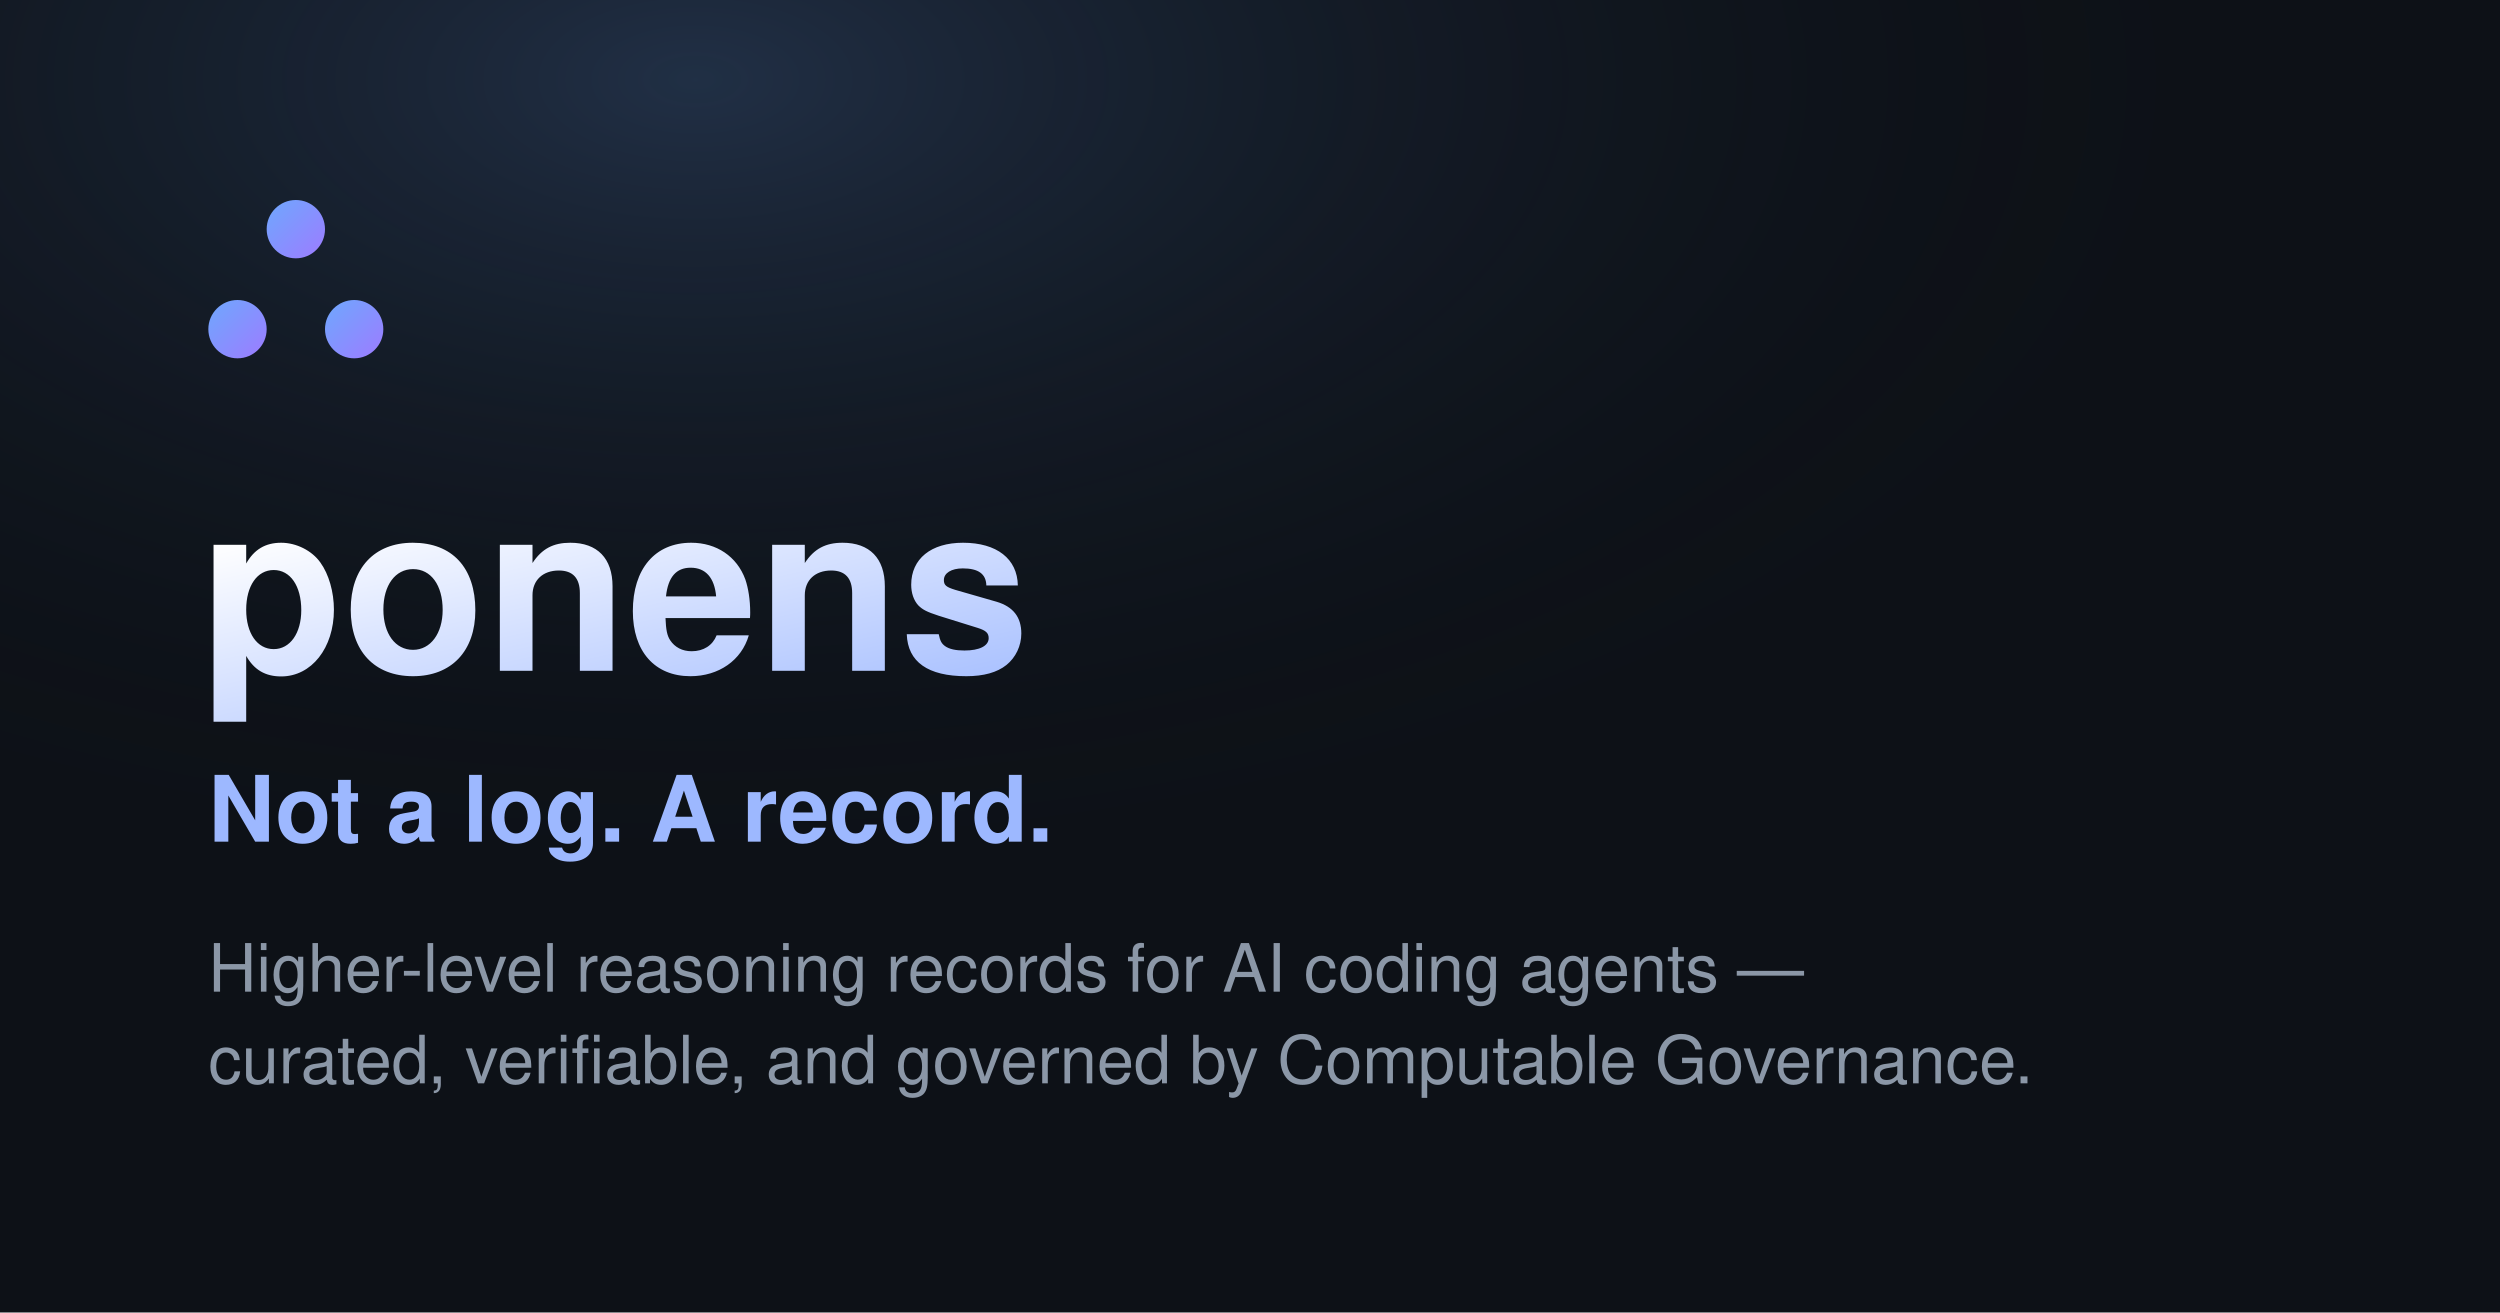
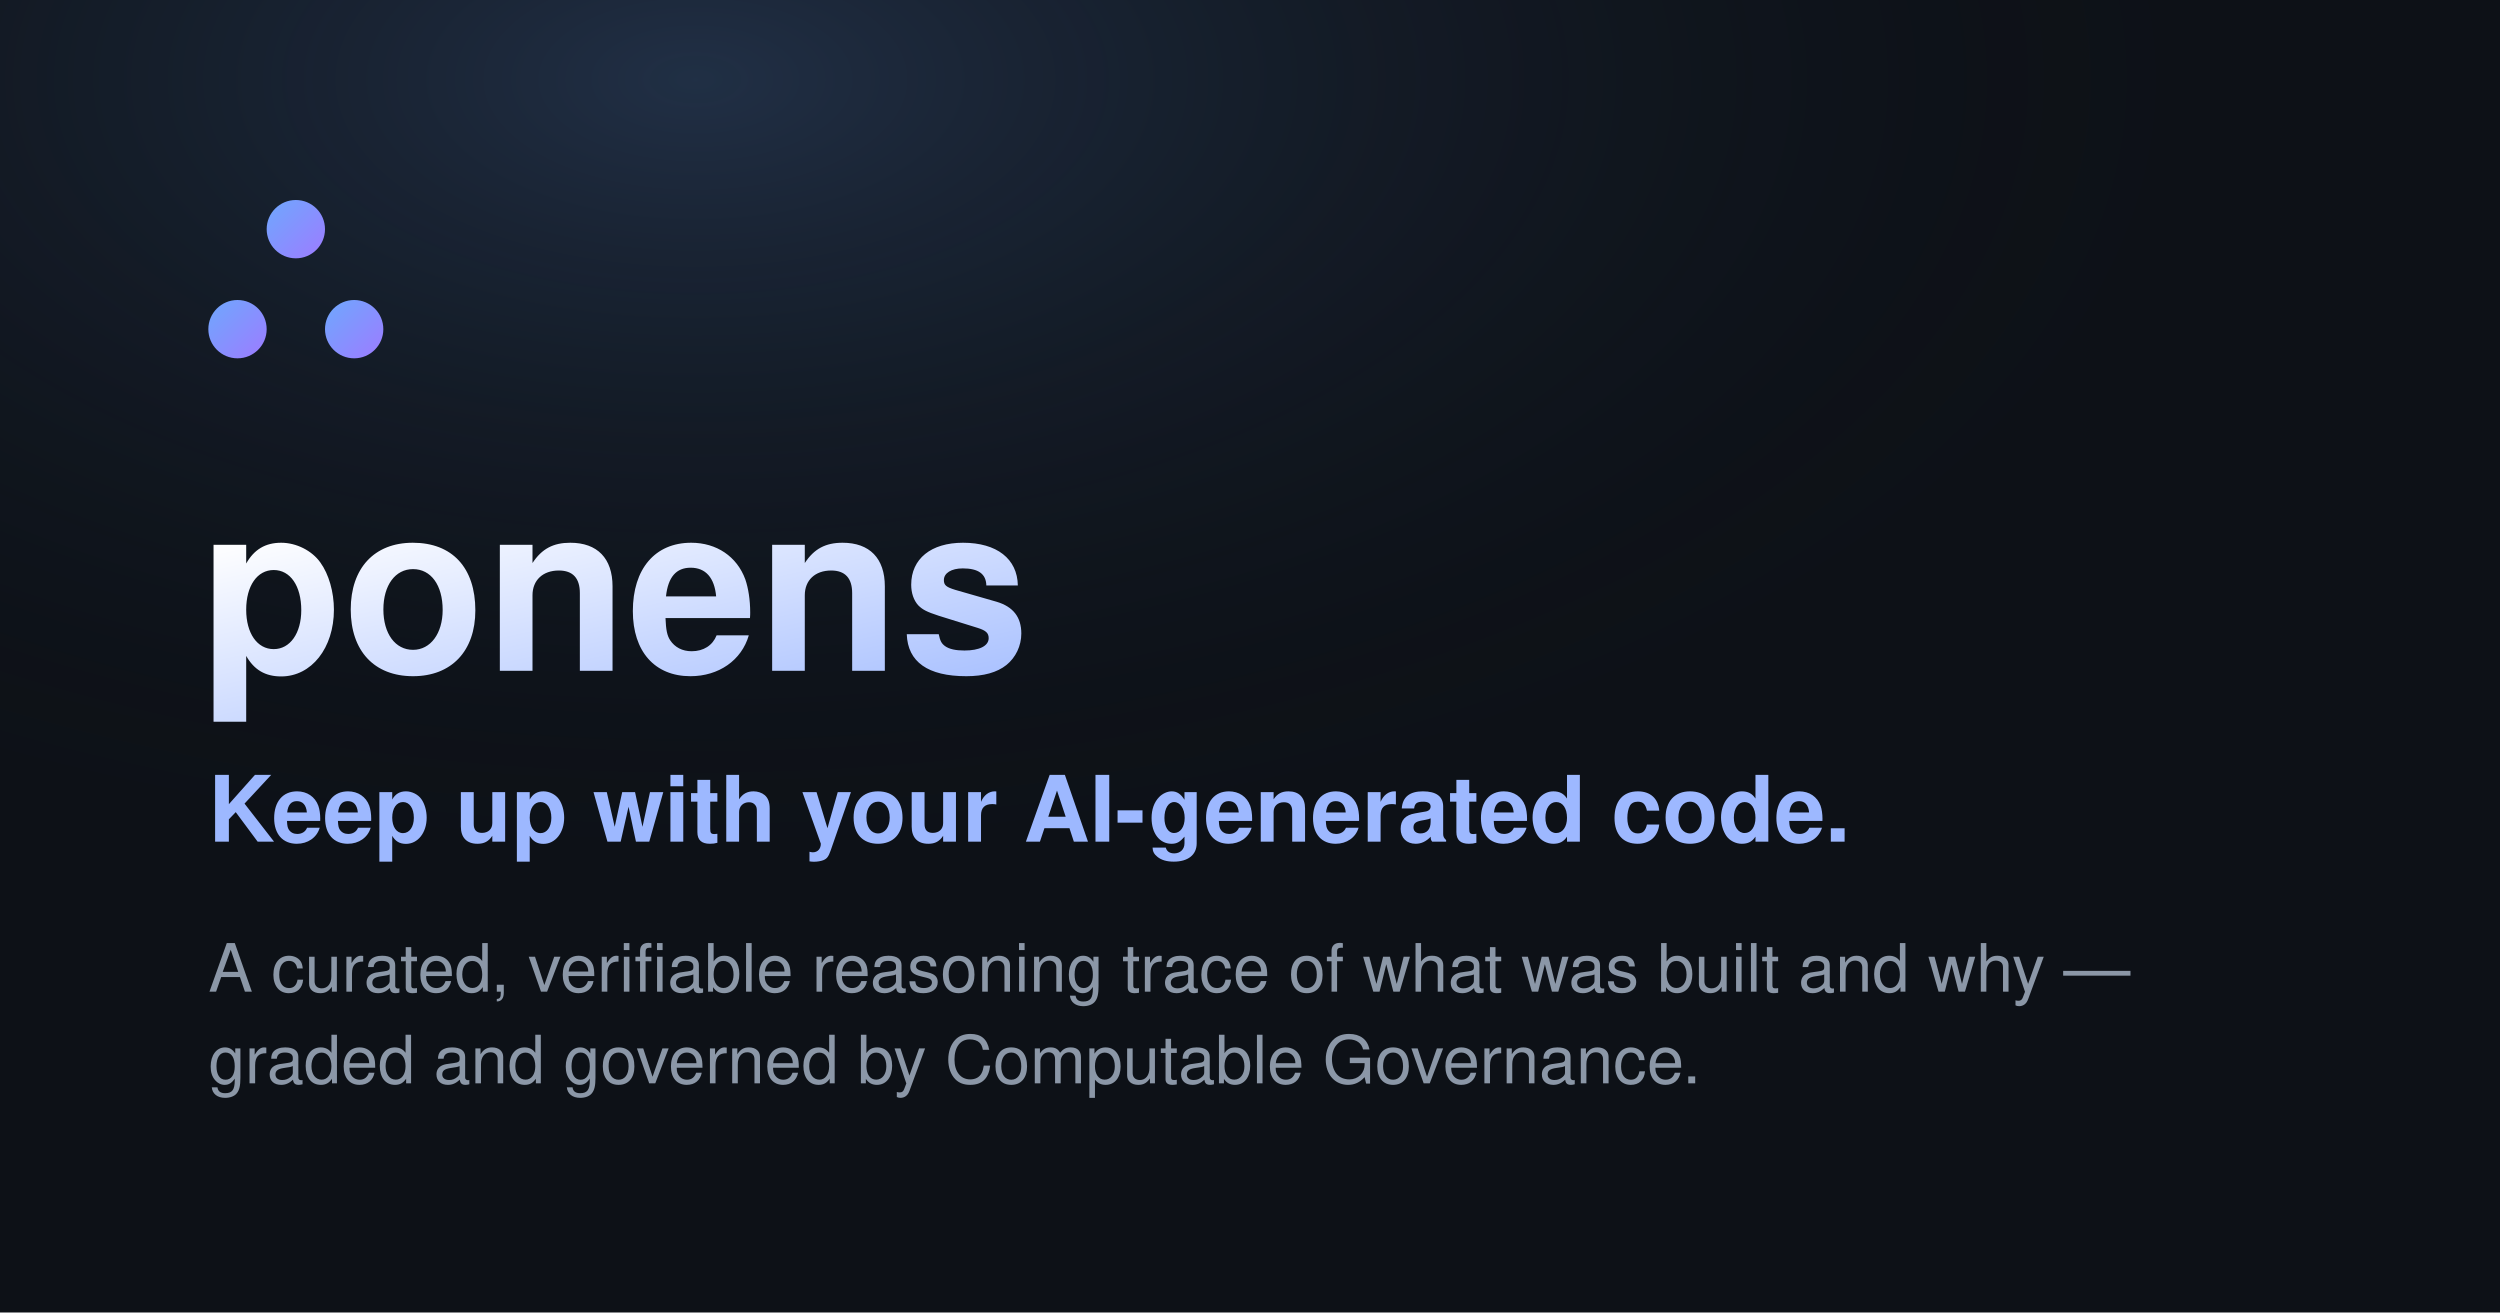
<svg xmlns="http://www.w3.org/2000/svg" width="1200" height="630" viewBox="0 0 1200 630" fill="none">
  <defs>
    <linearGradient id="pg" x1="0" y1="0" x2="1" y2="1">
      <stop offset="0" stop-color="#6ea8fe" />
      <stop offset="1" stop-color="#9d7bff" />
    </linearGradient>
    <linearGradient id="title" x1="0" y1="0" x2="1" y2="1">
      <stop offset="0" stop-color="#ffffff" />
      <stop offset="1" stop-color="#9db8ff" />
    </linearGradient>
    <radialGradient id="glow" cx="28%" cy="6%" r="62%">
      <stop offset="0" stop-color="#6ea8fe" stop-opacity="0.20" />
      <stop offset="1" stop-color="#0d1117" stop-opacity="0" />
    </radialGradient>
  </defs>
  <rect width="1200" height="630" fill="#0d1117" />
  <rect width="1200" height="630" fill="url(#glow)" />
  <g transform="translate(96,92)">
    <circle cx="46" cy="18" r="14" fill="url(#pg)" />
    <circle cx="18" cy="66" r="14" fill="url(#pg)" />
    <circle cx="74" cy="66" r="14" fill="url(#pg)" />
  </g>
  <text x="96" y="322" font-family="Helvetica Neue, Helvetica, Arial, sans-serif" font-size="112" font-weight="700" fill="url(#title)">ponens</text>
-   <text x="100" y="404" font-family="Helvetica Neue, Helvetica, Arial, sans-serif" font-size="44" font-weight="600" fill="#9db8ff">Not a log. A record.</text>
-   <text x="100" y="476" font-family="Helvetica Neue, Helvetica, Arial, sans-serif" font-size="32" fill="#8b97a7">Higher-level reasoning records for AI coding agents —</text>
-   <text x="100" y="520" font-family="Helvetica Neue, Helvetica, Arial, sans-serif" font-size="32" fill="#8b97a7">curated, verifiable, and governed by Computable Governance.</text>
+   <text x="100" y="404" font-family="Helvetica Neue, Helvetica, Arial, sans-serif" font-size="44" font-weight="600" fill="#9db8ff">Keep up with your AI-generated code.</text>
+   <text x="100" y="476" font-family="Helvetica Neue, Helvetica, Arial, sans-serif" font-size="32" fill="#8b97a7">A curated, verifiable reasoning trace of what was built and why —</text>
+   <text x="100" y="520" font-family="Helvetica Neue, Helvetica, Arial, sans-serif" font-size="32" fill="#8b97a7">graded and governed by Computable Governance.</text>
</svg>
